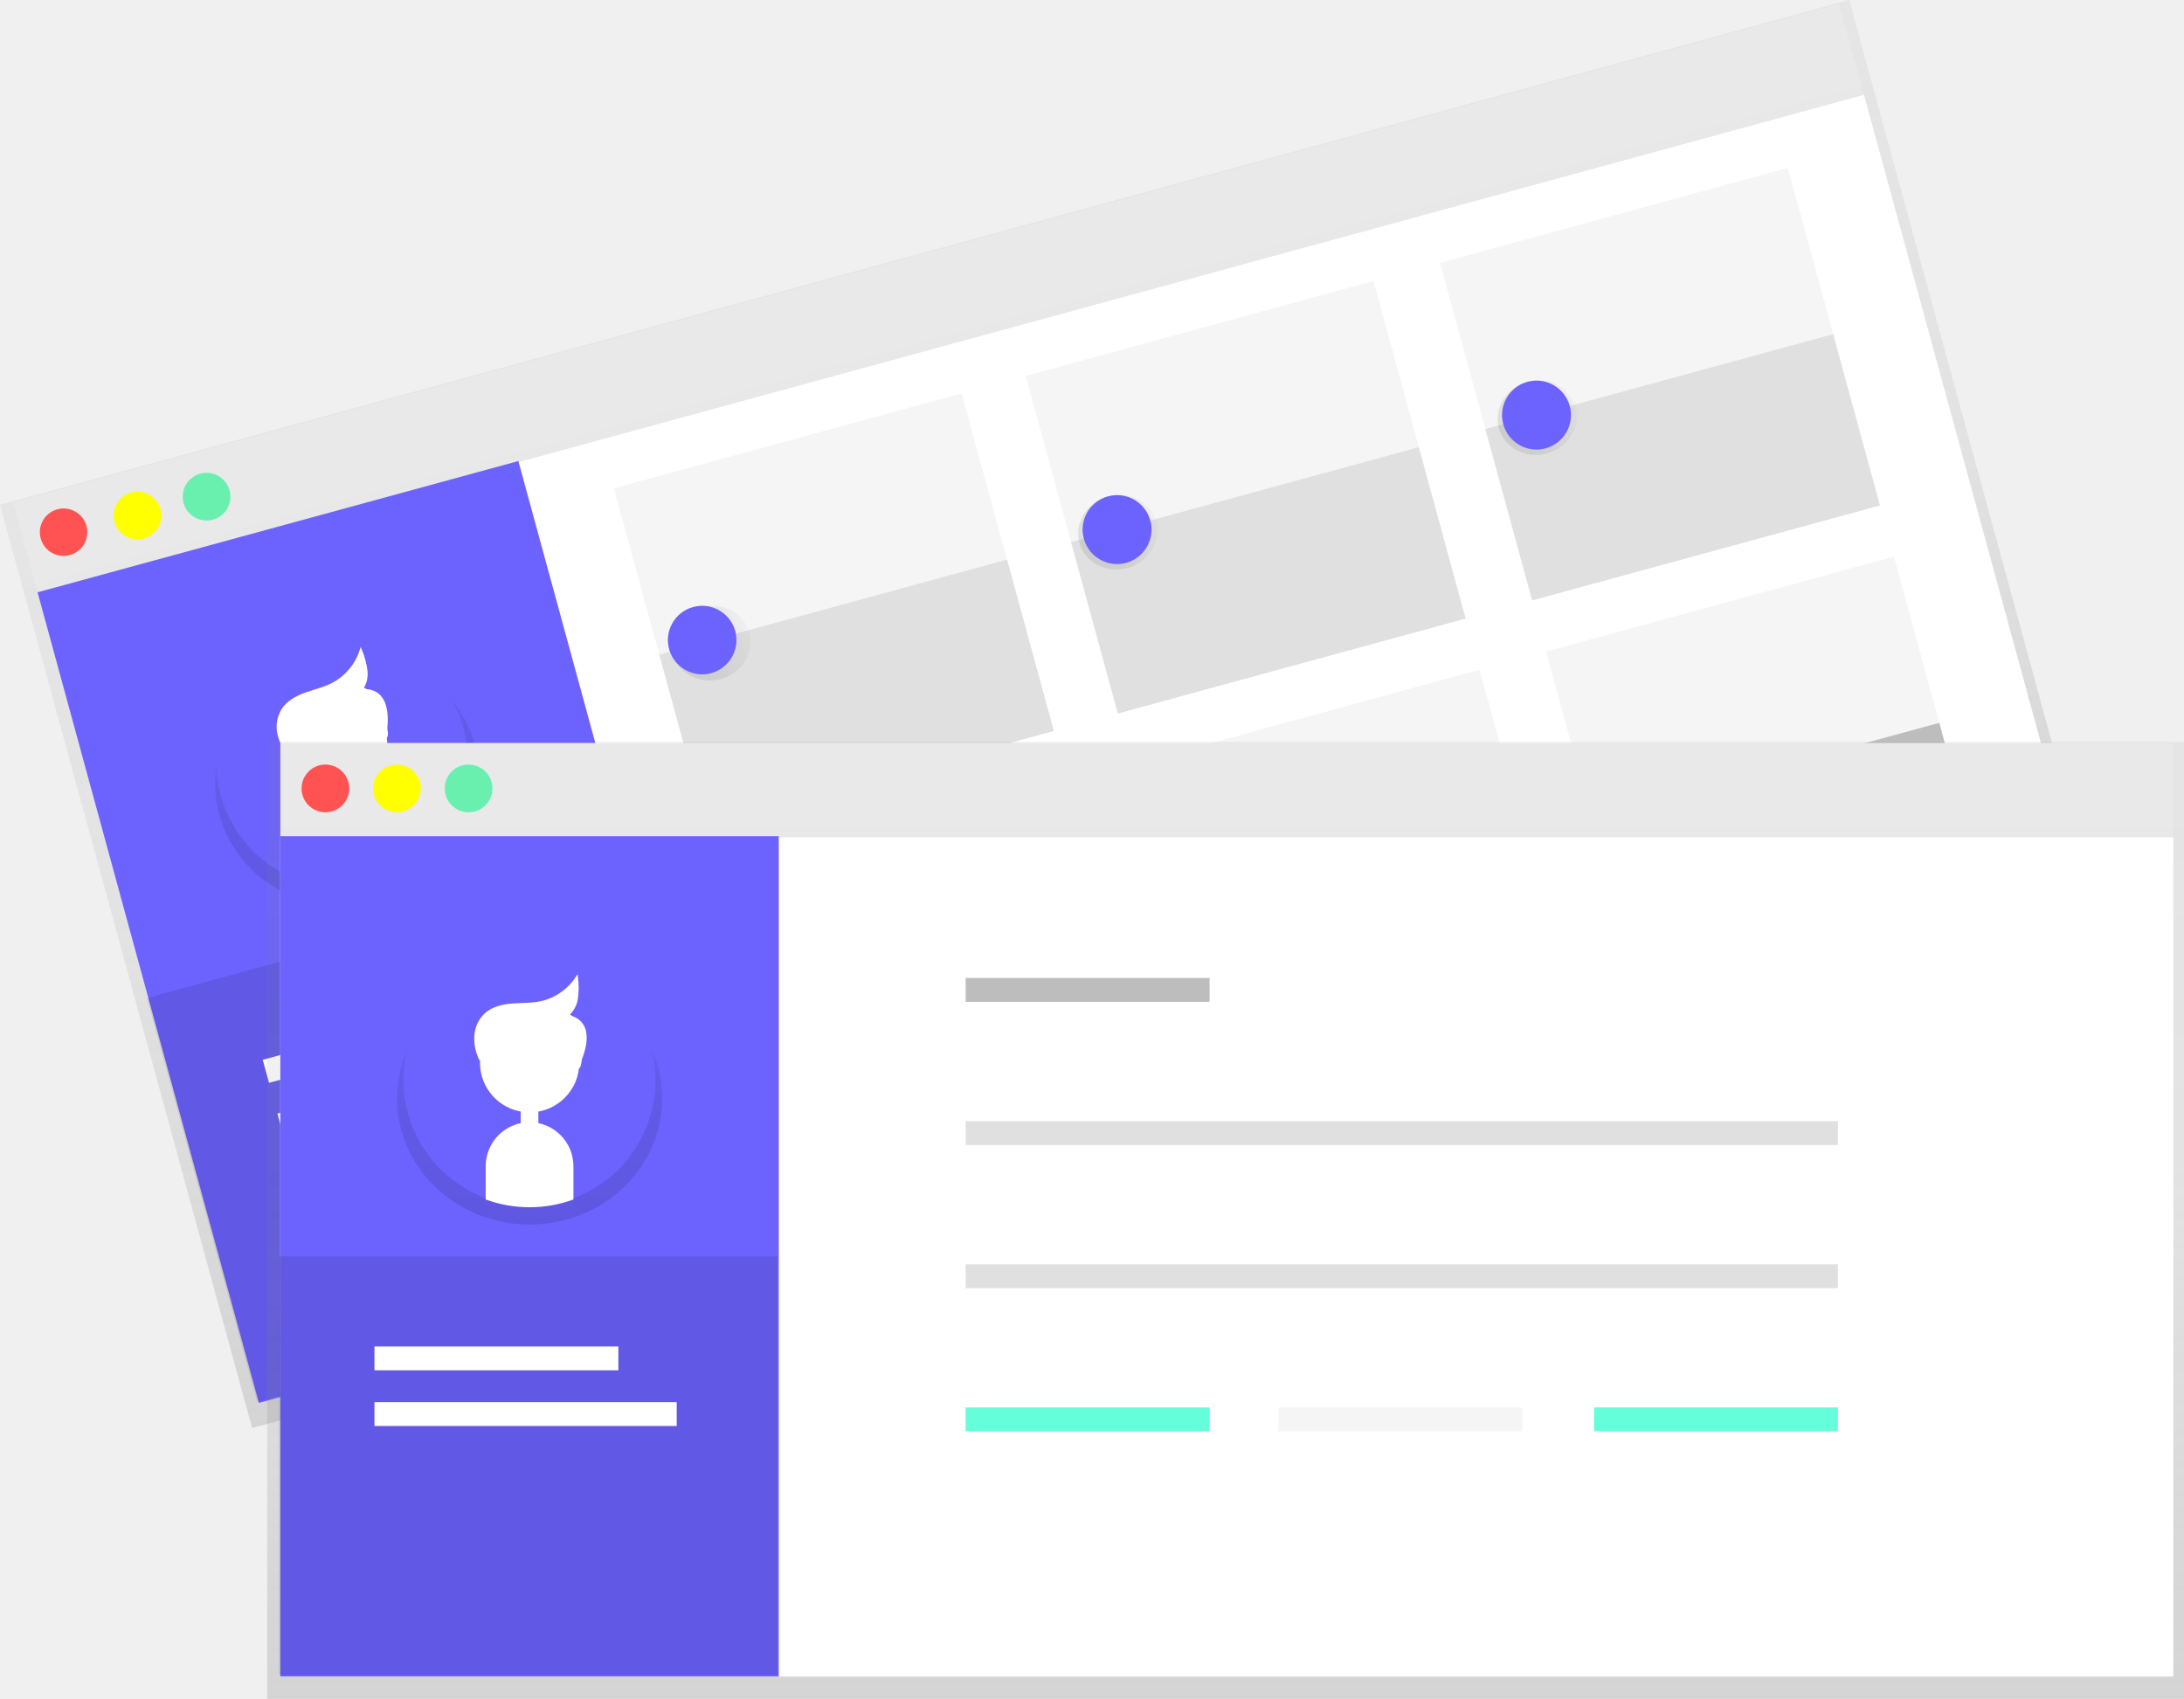
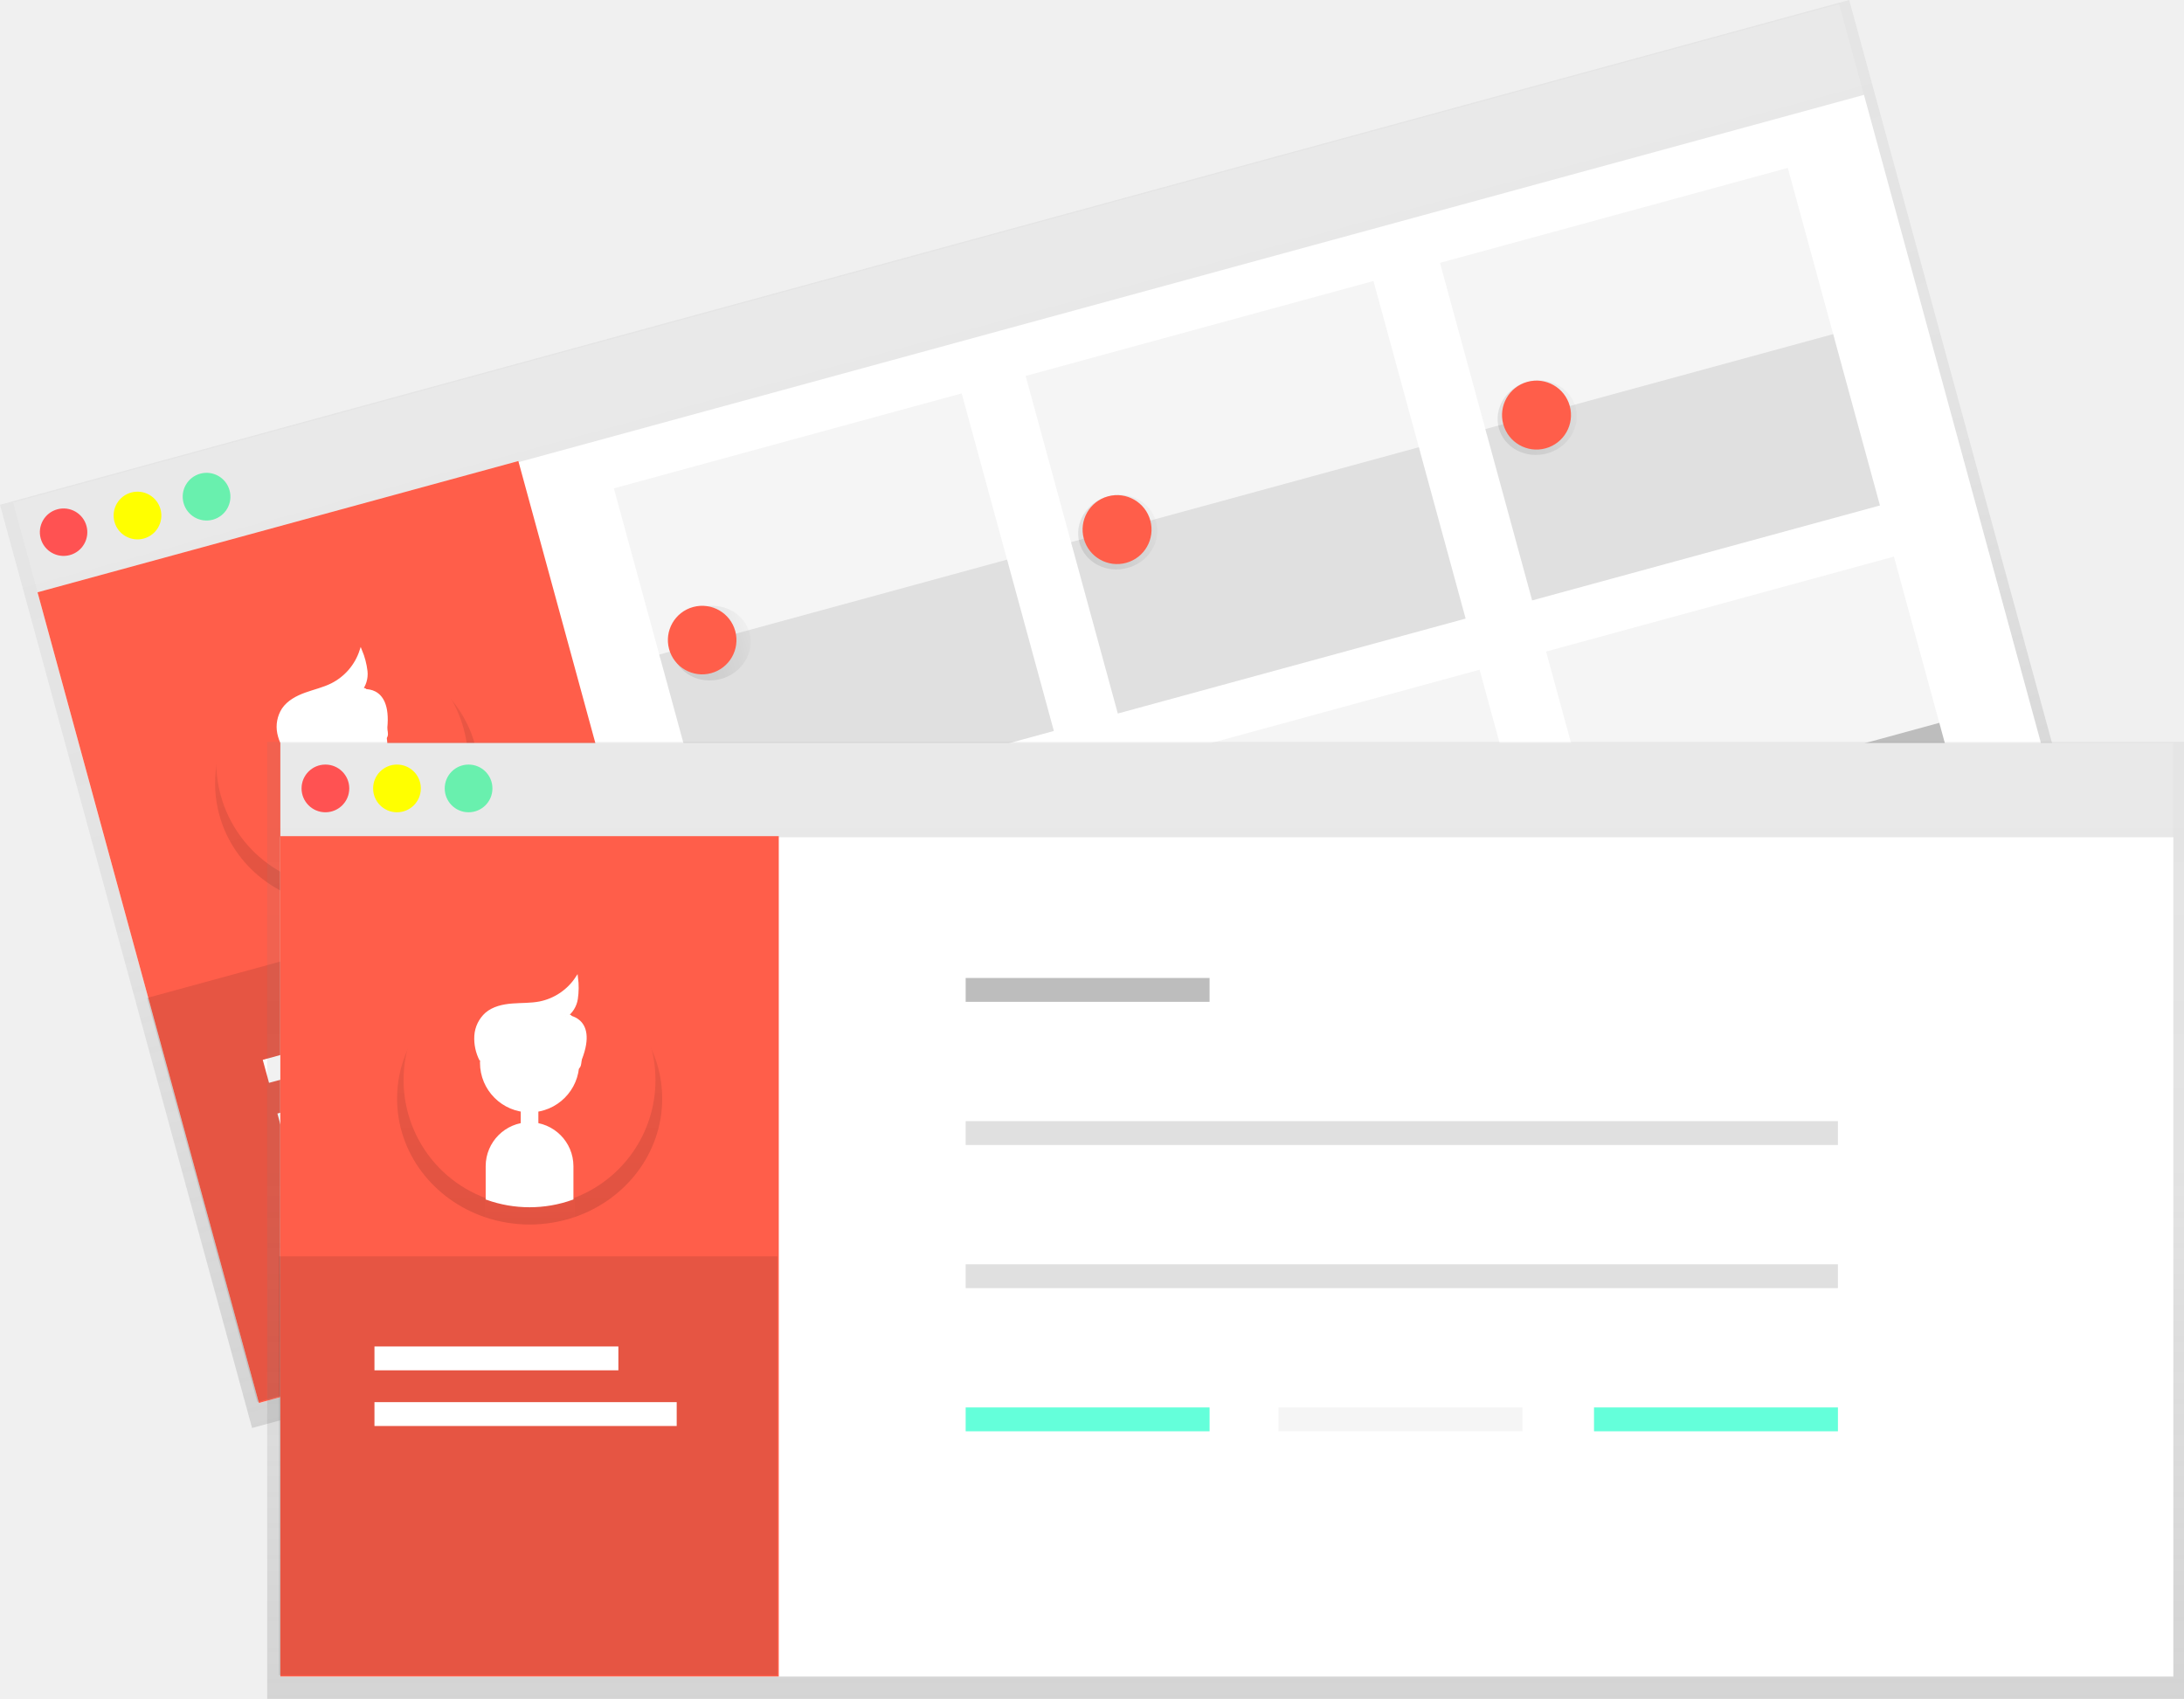
<svg xmlns="http://www.w3.org/2000/svg" xmlns:xlink="http://www.w3.org/1999/xlink" id="e9df7128-f90d-48f2-af2a-c80f8452c1a7" data-name="Layer 1" width="882.5" height="686.51" viewBox="0 0 882.5 686.51">
  <defs>
    <linearGradient id="d3725588-c4fd-46f1-8fb5-ebcc261083dd" x1="-121.09" y1="464.11" x2="-121.09" y2="77.38" gradientTransform="translate(704.36 124.53)" gradientUnits="userSpaceOnUse">
      <stop offset="0" stop-color="gray" stop-opacity="0.25" />
      <stop offset="0.54" stop-color="gray" stop-opacity="0.12" />
      <stop offset="1" stop-color="gray" stop-opacity="0.1" />
    </linearGradient>
    <linearGradient id="da1505d0-619f-48d6-a73e-4cfaad838d3f" x1="-402.3" y1="269.44" x2="-402.3" y2="170.67" gradientTransform="translate(628.78 102.2) rotate(-15.27)" gradientUnits="userSpaceOnUse">
      <stop offset="0" stop-opacity="0.12" />
      <stop offset="0.55" stop-opacity="0.09" />
      <stop offset="1" stop-opacity="0.02" />
    </linearGradient>
    <linearGradient id="5d761051-c348-43d0-93b7-379d4f184fd5" x1="-402.3" y1="252.79" x2="-402.3" y2="231.21" gradientTransform="translate(706.72 199.61)" xlink:href="#da1505d0-619f-48d6-a73e-4cfaad838d3f" />
    <linearGradient id="70351dd3-b09b-481d-a2da-53703193d5a7" x1="-402.26" y1="234.11" x2="-402.26" y2="194.99" gradientTransform="translate(699.49 200.57)" xlink:href="#da1505d0-619f-48d6-a73e-4cfaad838d3f" />
    <linearGradient id="f5e2603e-b2ae-400c-9f3a-64890d48fe6d" x1="-402.3" y1="272.44" x2="-402.3" y2="239.1" xlink:href="#da1505d0-619f-48d6-a73e-4cfaad838d3f" />
    <linearGradient id="ab4a4443-1c70-44d3-aff5-44a51c26d915" x1="-402.26" y1="216.85" x2="-402.26" y2="180.15" xlink:href="#da1505d0-619f-48d6-a73e-4cfaad838d3f" />
    <linearGradient id="527ca708-8ae8-4e8c-9e20-7508688a6ac8" x1="-261.96" y1="207" x2="-229.82" y2="207" gradientTransform="translate(691.98 159.65)" gradientUnits="userSpaceOnUse">
      <stop offset="0" stop-opacity="0.09" />
      <stop offset="0.55" stop-opacity="0.07" />
      <stop offset="1" stop-opacity="0.02" />
    </linearGradient>
    <linearGradient id="e3abb234-bd9a-4a29-b4d9-95543465e731" x1="-91.63" y1="207" x2="-59.49" y2="207" gradientTransform="translate(685.97 114.79)" xlink:href="#527ca708-8ae8-4e8c-9e20-7508688a6ac8" />
    <linearGradient id="b220ada1-bec5-4763-adaf-46a2a991a6ea" x1="84.06" y1="207" x2="116.2" y2="207" gradientTransform="translate(679.76 68.52)" xlink:href="#527ca708-8ae8-4e8c-9e20-7508688a6ac8" />
    <linearGradient id="e945889a-4c72-453f-ae2a-9cca0c2e387b" x1="-261.96" y1="370.91" x2="-229.82" y2="370.91" gradientTransform="translate(735.15 153.86)" xlink:href="#527ca708-8ae8-4e8c-9e20-7508688a6ac8" />
    <linearGradient id="48e64a96-e766-456a-a55d-dc778a4c4106" x1="-91.63" y1="370.91" x2="-59.49" y2="370.91" gradientTransform="translate(729.13 109)" xlink:href="#527ca708-8ae8-4e8c-9e20-7508688a6ac8" />
    <linearGradient id="5c985564-a56b-468d-93e7-1bf457bee9db" x1="84.06" y1="370.91" x2="116.2" y2="370.91" gradientTransform="translate(722.93 62.73)" xlink:href="#527ca708-8ae8-4e8c-9e20-7508688a6ac8" />
    <linearGradient id="6780986a-9034-4c28-8b6c-a48891ce2ded" x1="495.23" y1="686.51" x2="495.23" y2="299.78" gradientTransform="matrix(1, 0, 0, 1, 0, 0)" xlink:href="#d3725588-c4fd-46f1-8fb5-ebcc261083dd" />
    <linearGradient id="7d79de41-ff5b-423b-9456-aacc3d645f9d" x1="372.77" y1="598.59" x2="372.77" y2="499.81" gradientTransform="matrix(1, 0, 0, 1, 0, 0)" xlink:href="#da1505d0-619f-48d6-a73e-4cfaad838d3f" />
    <linearGradient id="19fb9e96-cad3-456a-87b2-74caa7f769f0" x1="214.02" y1="475.19" x2="214.02" y2="453.62" gradientTransform="matrix(1, 0, 0, 1, 0, 0)" xlink:href="#da1505d0-619f-48d6-a73e-4cfaad838d3f" />
    <linearGradient id="b984d742-9cb1-45a0-b729-f1d2914abd3a" x1="214.05" y1="456.51" x2="214.05" y2="417.4" gradientTransform="matrix(1, 0, 0, 1, 0, 0)" xlink:href="#da1505d0-619f-48d6-a73e-4cfaad838d3f" />
    <linearGradient id="6fa8e8f2-d7ff-4ce3-810a-2e6bc68d564d" x1="372.77" y1="601.58" x2="372.77" y2="568.25" gradientTransform="matrix(1, 0, 0, 1, 0, 0)" xlink:href="#da1505d0-619f-48d6-a73e-4cfaad838d3f" />
    <linearGradient id="8fad6a4c-d66f-4e6f-b11b-537b5bb0a550" x1="372.81" y1="545.99" x2="372.81" y2="509.29" gradientTransform="matrix(1, 0, 0, 1, 0, 0)" xlink:href="#da1505d0-619f-48d6-a73e-4cfaad838d3f" />
  </defs>
  <rect x="200.21" y="202.4" width="764.9" height="377.49" transform="translate(-241.19 60.52) rotate(-15.27)" fill="#f5f5f5" />
  <rect x="196.01" y="201.91" width="774.54" height="386.73" transform="translate(-242.26 60.83) rotate(-15.27)" fill="url(#d3725588-c4fd-46f1-8fb5-ebcc261083dd)" />
  <rect x="205.2" y="239.82" width="764.9" height="339.15" transform="translate(-245.83 62.48) rotate(-15.27)" fill="#fff" />
  <circle cx="186.41" cy="322.7" r="9.64" transform="matrix(0.96, -0.26, 0.26, 0.96, -237.16, -46.26)" fill="#ff5252" />
  <circle cx="214.31" cy="315.08" r="9.64" transform="translate(-234.17 -39.18) rotate(-15.27)" fill="#ff0" />
  <circle cx="242.22" cy="307.46" r="9.64" transform="translate(-231.18 -32.1) rotate(-15.27)" fill="#69f0ae" />
-   <rect x="215.08" y="313.58" width="201.4" height="339.6" transform="translate(-274.91 -6.51) rotate(-15.27)" fill="#6c63ff" />
+   <rect x="215.08" y="313.58" width="201.4" height="339.6" transform="translate(-274.91 -6.51) rotate(-15.27)" fill="#FF5E4A" />
  <path d="M350.71,407.77c-7.4-27.11-36.54-42.77-65.07-35S240,408.88,247.36,436c5.81,21.28,25,35.5,46.79,36.87l-3.45-12.65c-2.5-9.14,3.34-18.77,13-21.4h0c9.62-2.63,19.54,2.7,22,11.85l3.45,12.65C347.21,451.05,356.52,429,350.71,407.77Z" transform="translate(-158.75 -106.74)" fill="url(#da1505d0-619f-48d6-a73e-4cfaad838d3f)" />
  <rect x="301.2" y="430.82" width="6.44" height="21.58" rx="2.86" ry="2.86" transform="translate(-264.31 -10.98) rotate(-15.27)" fill="url(#5d761051-c348-43d0-93b7-379d4f184fd5)" />
  <ellipse cx="297.22" cy="415.12" rx="20.59" ry="19.56" transform="translate(-257.59 -13.81) rotate(-15.27)" fill="url(#70351dd3-b09b-481d-a2da-53703193d5a7)" />
  <path d="M303.66,438.81h0c-9.62,2.63-15.45,12.26-13,21.4l3.45,12.65a56.43,56.43,0,0,0,35-9.55l-3.45-12.65C323.2,441.52,313.28,436.19,303.66,438.81Z" transform="translate(-158.75 -106.74)" fill="url(#f5e2603e-b2ae-400c-9f3a-64890d48fe6d)" />
  <path d="M276.91,419.54a18.18,18.18,0,0,1-4.71-8.91,12.92,12.92,0,0,1,2.05-9.81c2.25-3.13,6-5,9.66-6.35s7.6-2.2,11.14-3.91a24.69,24.69,0,0,0,12.5-13.91,29.89,29.89,0,0,1,2.18,8.33,10.56,10.56,0,0,1-2.65,8.1c2.65-2.15,3.18,1,3,3.09,2,1.31,5.67.6,6.46,2.77a13.8,13.8,0,0,1,1,6.76c-.35,2.29,1.61,5.64-.68,6.43" transform="translate(-158.75 -106.74)" fill="url(#ab4a4443-1c70-44d3-aff5-44a51c26d915)" />
-   <path d="M346.11,401.25A50.89,50.89,0,1,0,293,465.4l-3.45-12.65a17.28,17.28,0,0,1,12.08-21.16h0a17.28,17.28,0,0,1,21.16,12.08l3.45,12.65A50.9,50.9,0,0,0,346.11,401.25Z" transform="translate(-158.75 -106.74)" fill="#6c63ff" />
+   <path d="M346.11,401.25A50.89,50.89,0,1,0,293,465.4l-3.45-12.65a17.28,17.28,0,0,1,12.08-21.16h0a17.28,17.28,0,0,1,21.16,12.08l3.45,12.65A50.9,50.9,0,0,0,346.11,401.25Z" transform="translate(-158.75 -106.74)" fill="#FF5E4A" />
  <rect x="299.35" y="423.6" width="6.12" height="21.58" rx="2.86" ry="2.86" transform="translate(-262.48 -11.76) rotate(-15.27)" fill="#fff" stroke="#fff" stroke-miterlimit="10" />
  <circle cx="295.21" cy="407.9" r="19.56" transform="translate(-255.76 -14.59) rotate(-15.27)" fill="#fff" stroke="#fff" stroke-miterlimit="10" />
  <path d="M301.64,431.59h0a17.28,17.28,0,0,0-12.08,21.16L293,465.4a51.08,51.08,0,0,0,33.24-9.08l-3.45-12.65A17.28,17.28,0,0,0,301.64,431.59Z" transform="translate(-158.75 -106.74)" fill="#fff" stroke="#fff" stroke-miterlimit="10" />
  <path d="M275.89,412a19,19,0,0,1-4.6-8.94,13.16,13.16,0,0,1,1.83-9.75c2.11-3.09,5.61-4.94,9.13-6.21s7.22-2.09,10.57-3.76a23.39,23.39,0,0,0,11.74-13.71,31.45,31.45,0,0,1,2.19,8.33,10.61,10.61,0,0,1-2.43,8c2.5-2.11,3,1.08,2.93,3.12,1.89,1.33,5.42.67,6.2,2.84a14.47,14.47,0,0,1,1.07,6.75c-.31,2.28,1.61,5.64-.57,6.4" transform="translate(-158.75 -106.74)" fill="#fff" stroke="#fff" stroke-miterlimit="10" />
  <path d="M305.24,385.31s13.48-2.45,9.44,19.65" transform="translate(-158.75 -106.74)" fill="#fff" />
  <rect x="236.86" y="480.53" width="201.4" height="169.26" transform="translate(-295.68 2.11) rotate(-15.27)" opacity="0.1" />
  <rect x="264.45" y="521.88" width="98.56" height="9.64" transform="translate(-286.39 -5.52) rotate(-15.27)" fill="#fff" />
  <rect x="269.96" y="540.48" width="122.13" height="9.64" transform="translate(-290.68 -0.31) rotate(-15.27)" fill="#fff" />
  <rect x="413.68" y="283.64" width="145.69" height="71.78" transform="translate(-225.73 32.67) rotate(-15.27)" fill="#f5f5f5" />
  <rect x="432.02" y="350.81" width="145.69" height="71.78" transform="translate(-242.77 39.87) rotate(-15.27)" fill="#e0e0e0" />
  <rect x="747.49" y="192.51" width="145.69" height="71.78" transform="translate(-189.94 117.37) rotate(-15.27)" fill="#f5f5f5" />
  <rect x="765.83" y="259.68" width="145.69" height="71.78" transform="translate(-206.99 124.57) rotate(-15.27)" fill="#e0e0e0" />
  <rect x="580.07" y="238.21" width="145.69" height="71.78" transform="translate(-207.89 74.89) rotate(-15.27)" fill="#f5f5f5" />
  <rect x="598.4" y="305.39" width="145.69" height="71.78" transform="translate(-224.93 82.09) rotate(-15.27)" fill="#e0e0e0" />
  <rect x="456.56" y="440.72" width="145.69" height="71.78" transform="matrix(0.96, -0.26, 0.26, 0.96, -265.58, 49.51)" fill="#e0e0e0" />
  <rect x="474.9" y="507.9" width="145.69" height="71.78" transform="translate(-282.63 56.71) rotate(-15.27)" fill="#bdbdbd" />
  <rect x="790.37" y="349.59" width="145.69" height="71.78" transform="translate(-229.8 134.21) rotate(-15.27)" fill="#f5f5f5" />
  <rect x="808.71" y="416.77" width="145.69" height="71.78" transform="translate(-246.84 141.41) rotate(-15.27)" fill="#bdbdbd" />
  <rect x="622.95" y="395.3" width="145.69" height="71.78" transform="translate(-247.75 91.73) rotate(-15.27)" fill="#f5f5f5" />
  <rect x="641.29" y="462.47" width="145.69" height="71.78" transform="translate(-264.79 98.93) rotate(-15.27)" fill="#bdbdbd" />
  <ellipse cx="446.09" cy="366.65" rx="16.07" ry="15" transform="translate(-239.57 23.69) rotate(-15.27)" fill="url(#527ca708-8ae8-4e8c-9e20-7508688a6ac8)" />
-   <circle cx="445.81" cy="365.62" r="13.93" transform="matrix(0.96, -0.26, 0.26, 0.96, -239.31, 23.58)" fill="#6c63ff" />
+   <circle cx="445.81" cy="365.62" r="13.93" transform="matrix(0.96, -0.26, 0.26, 0.96, -239.31, 23.58)" fill="#FF5E4A" />
  <ellipse cx="610.41" cy="321.79" rx="16.07" ry="15" transform="translate(-221.95 65.38) rotate(-15.27)" fill="url(#e3abb234-bd9a-4a29-b4d9-95543465e731)" />
-   <circle cx="610.13" cy="320.76" r="13.93" transform="translate(-221.69 65.27) rotate(-15.27)" fill="#6c63ff" />
+   <circle cx="610.13" cy="320.76" r="13.93" transform="translate(-221.69 65.27) rotate(-15.27)" fill="#FF5E4A" />
  <ellipse cx="779.9" cy="275.52" rx="16.07" ry="15" transform="translate(-203.78 108.38) rotate(-15.27)" fill="url(#b220ada1-bec5-4763-adaf-46a2a991a6ea)" />
-   <circle cx="779.62" cy="274.49" r="13.93" transform="translate(-203.52 108.27) rotate(-15.27)" fill="#6c63ff" />
+   <circle cx="779.62" cy="274.49" r="13.93" transform="translate(-203.52 108.27) rotate(-15.27)" fill="#FF5E4A" />
  <ellipse cx="489.26" cy="524.77" rx="16.07" ry="15" transform="translate(-279.69 40.64) rotate(-15.27)" fill="url(#e945889a-4c72-453f-ae2a-9cca0c2e387b)" />
  <circle cx="488.97" cy="523.74" r="13.93" transform="translate(-279.42 40.53) rotate(-15.27)" fill="#2196f3" />
  <ellipse cx="653.58" cy="479.91" rx="16.07" ry="15" transform="translate(-262.07 82.33) rotate(-15.27)" fill="url(#48e64a96-e766-456a-a55d-dc778a4c4106)" />
  <circle cx="653.29" cy="478.88" r="13.93" transform="translate(-261.81 82.22) rotate(-15.27)" fill="#2196f3" />
  <ellipse cx="823.06" cy="433.64" rx="16.07" ry="15" transform="translate(-243.9 125.33) rotate(-15.27)" fill="url(#5c985564-a56b-468d-93e7-1bf457bee9db)" />
  <circle cx="822.78" cy="432.61" r="13.93" transform="translate(-243.64 125.22) rotate(-15.27)" fill="#2196f3" />
  <rect x="113.28" y="300.25" width="764.9" height="377.49" fill="#f5f5f5" />
  <rect x="107.96" y="299.78" width="774.54" height="386.73" fill="url(#6780986a-9034-4c28-8b6c-a48891ce2ded)" />
  <rect x="113.28" y="338.35" width="764.9" height="339.15" fill="#fff" />
  <circle cx="131.49" cy="318.61" r="9.64" fill="#ff5252" />
  <circle cx="160.41" cy="318.61" r="9.64" fill="#ff0" />
  <circle cx="189.34" cy="318.61" r="9.64" fill="#69f0ae" />
-   <rect x="113.28" y="337.9" width="201.4" height="339.6" fill="#6c63ff" />
+   <rect x="113.28" y="337.9" width="201.4" height="339.6" fill="#FF5E4A" />
  <path d="M426.33,550.7c0-28.1-24-50.89-53.56-50.89S319.2,522.59,319.2,550.7c0,22.06,14.77,40.83,35.43,47.89V585.48c0-9.48,8.16-17.23,18.14-17.23h0c10,0,18.14,7.75,18.14,17.23v13.11C411.56,591.53,426.33,572.75,426.33,550.7Z" transform="translate(-158.75 -106.74)" fill="url(#7d79de41-ff5b-423b-9456-aacc3d645f9d)" />
  <rect x="210.79" y="453.62" width="6.44" height="21.58" rx="2.86" ry="2.86" fill="url(#19fb9e96-cad3-456a-87b2-74caa7f769f0)" />
  <ellipse cx="214.05" cy="436.96" rx="20.59" ry="19.56" fill="url(#b984d742-9cb1-45a0-b729-f1d2914abd3a)" />
  <path d="M372.77,568.25h0c-10,0-18.14,7.75-18.14,17.23v13.11a56.43,56.43,0,0,0,36.27,0V585.48C390.9,576,382.74,568.25,372.77,568.25Z" transform="translate(-158.75 -106.74)" fill="url(#6fa8e8f2-d7ff-4ce3-810a-2e6bc68d564d)" />
  <path d="M352,542.61a18.18,18.18,0,0,1-2.2-9.84,12.92,12.92,0,0,1,4.56-8.92c3-2.43,7.07-3.29,11-3.59s7.91-.12,11.78-.84a24.69,24.69,0,0,0,15.72-10.13,29.89,29.89,0,0,1-.09,8.61,10.56,10.56,0,0,1-4.69,7.11c3.13-1.37,2.79,1.85,2.11,3.78,1.55,1.78,5.32,2.07,5.51,4.37a13.8,13.8,0,0,1-.79,6.8c-.95,2.12.07,5.86-2.35,6" transform="translate(-158.75 -106.74)" fill="url(#8fad6a4c-d66f-4e6f-b11b-537b5bb0a550)" />
-   <path d="M423.61,543.2a50.89,50.89,0,1,0-68.12,47.89V578a17.28,17.28,0,0,1,17.23-17.23h0A17.28,17.28,0,0,1,390,578v13.11A50.9,50.9,0,0,0,423.61,543.2Z" transform="translate(-158.75 -106.74)" fill="#6c63ff" />
+   <path d="M423.61,543.2a50.89,50.89,0,1,0-68.12,47.89V578a17.28,17.28,0,0,1,17.23-17.23h0A17.28,17.28,0,0,1,390,578v13.11A50.9,50.9,0,0,0,423.61,543.2Z" transform="translate(-158.75 -106.74)" fill="#FF5E4A" />
  <rect x="210.92" y="446.12" width="6.12" height="21.58" rx="2.86" ry="2.86" fill="#fff" stroke="#fff" stroke-miterlimit="10" />
  <circle cx="214.01" cy="429.46" r="19.56" fill="#fff" stroke="#fff" stroke-miterlimit="10" />
  <path d="M372.73,560.75h0A17.28,17.28,0,0,0,355.5,578v13.11a51.08,51.08,0,0,0,34.46,0V578A17.28,17.28,0,0,0,372.73,560.75Z" transform="translate(-158.75 -106.74)" fill="#fff" stroke="#fff" stroke-miterlimit="10" />
  <path d="M353,535.12a19,19,0,0,1-2.09-9.84,13.16,13.16,0,0,1,4.34-8.92c2.85-2.43,6.71-3.29,10.44-3.59s7.51-.12,11.19-.84a23.39,23.39,0,0,0,14.94-10.13,31.45,31.45,0,0,1-.08,8.61,10.61,10.61,0,0,1-4.46,7.11c3-1.37,2.65,1.85,2,3.78,1.47,1.78,5,2.07,5.23,4.37a14.47,14.47,0,0,1-.75,6.8c-.9,2.12.06,5.86-2.23,6" transform="translate(-158.75 -106.74)" fill="#fff" stroke="#fff" stroke-miterlimit="10" />
  <path d="M388.39,517s13.65,1.19,3.93,21.45" transform="translate(-158.75 -106.74)" fill="#fff" />
  <rect x="112.74" y="507.7" width="201.4" height="169.26" opacity="0.1" />
  <rect x="151.31" y="544.12" width="98.56" height="9.64" fill="#fff" />
  <rect x="390.2" y="395.21" width="98.56" height="9.64" fill="#bdbdbd" />
  <rect x="390.2" y="453.06" width="352.45" height="9.64" fill="#e0e0e0" />
  <rect x="390.2" y="510.91" width="352.45" height="9.64" fill="#e0e0e0" />
  <rect x="390.2" y="568.76" width="98.56" height="9.64" fill="#64ffda" />
  <rect x="516.61" y="568.76" width="98.56" height="9.64" fill="#f5f5f5" />
  <rect x="644.1" y="568.76" width="98.56" height="9.64" fill="#64ffda" />
  <rect x="151.31" y="566.62" width="122.13" height="9.64" fill="#fff" />
</svg>
